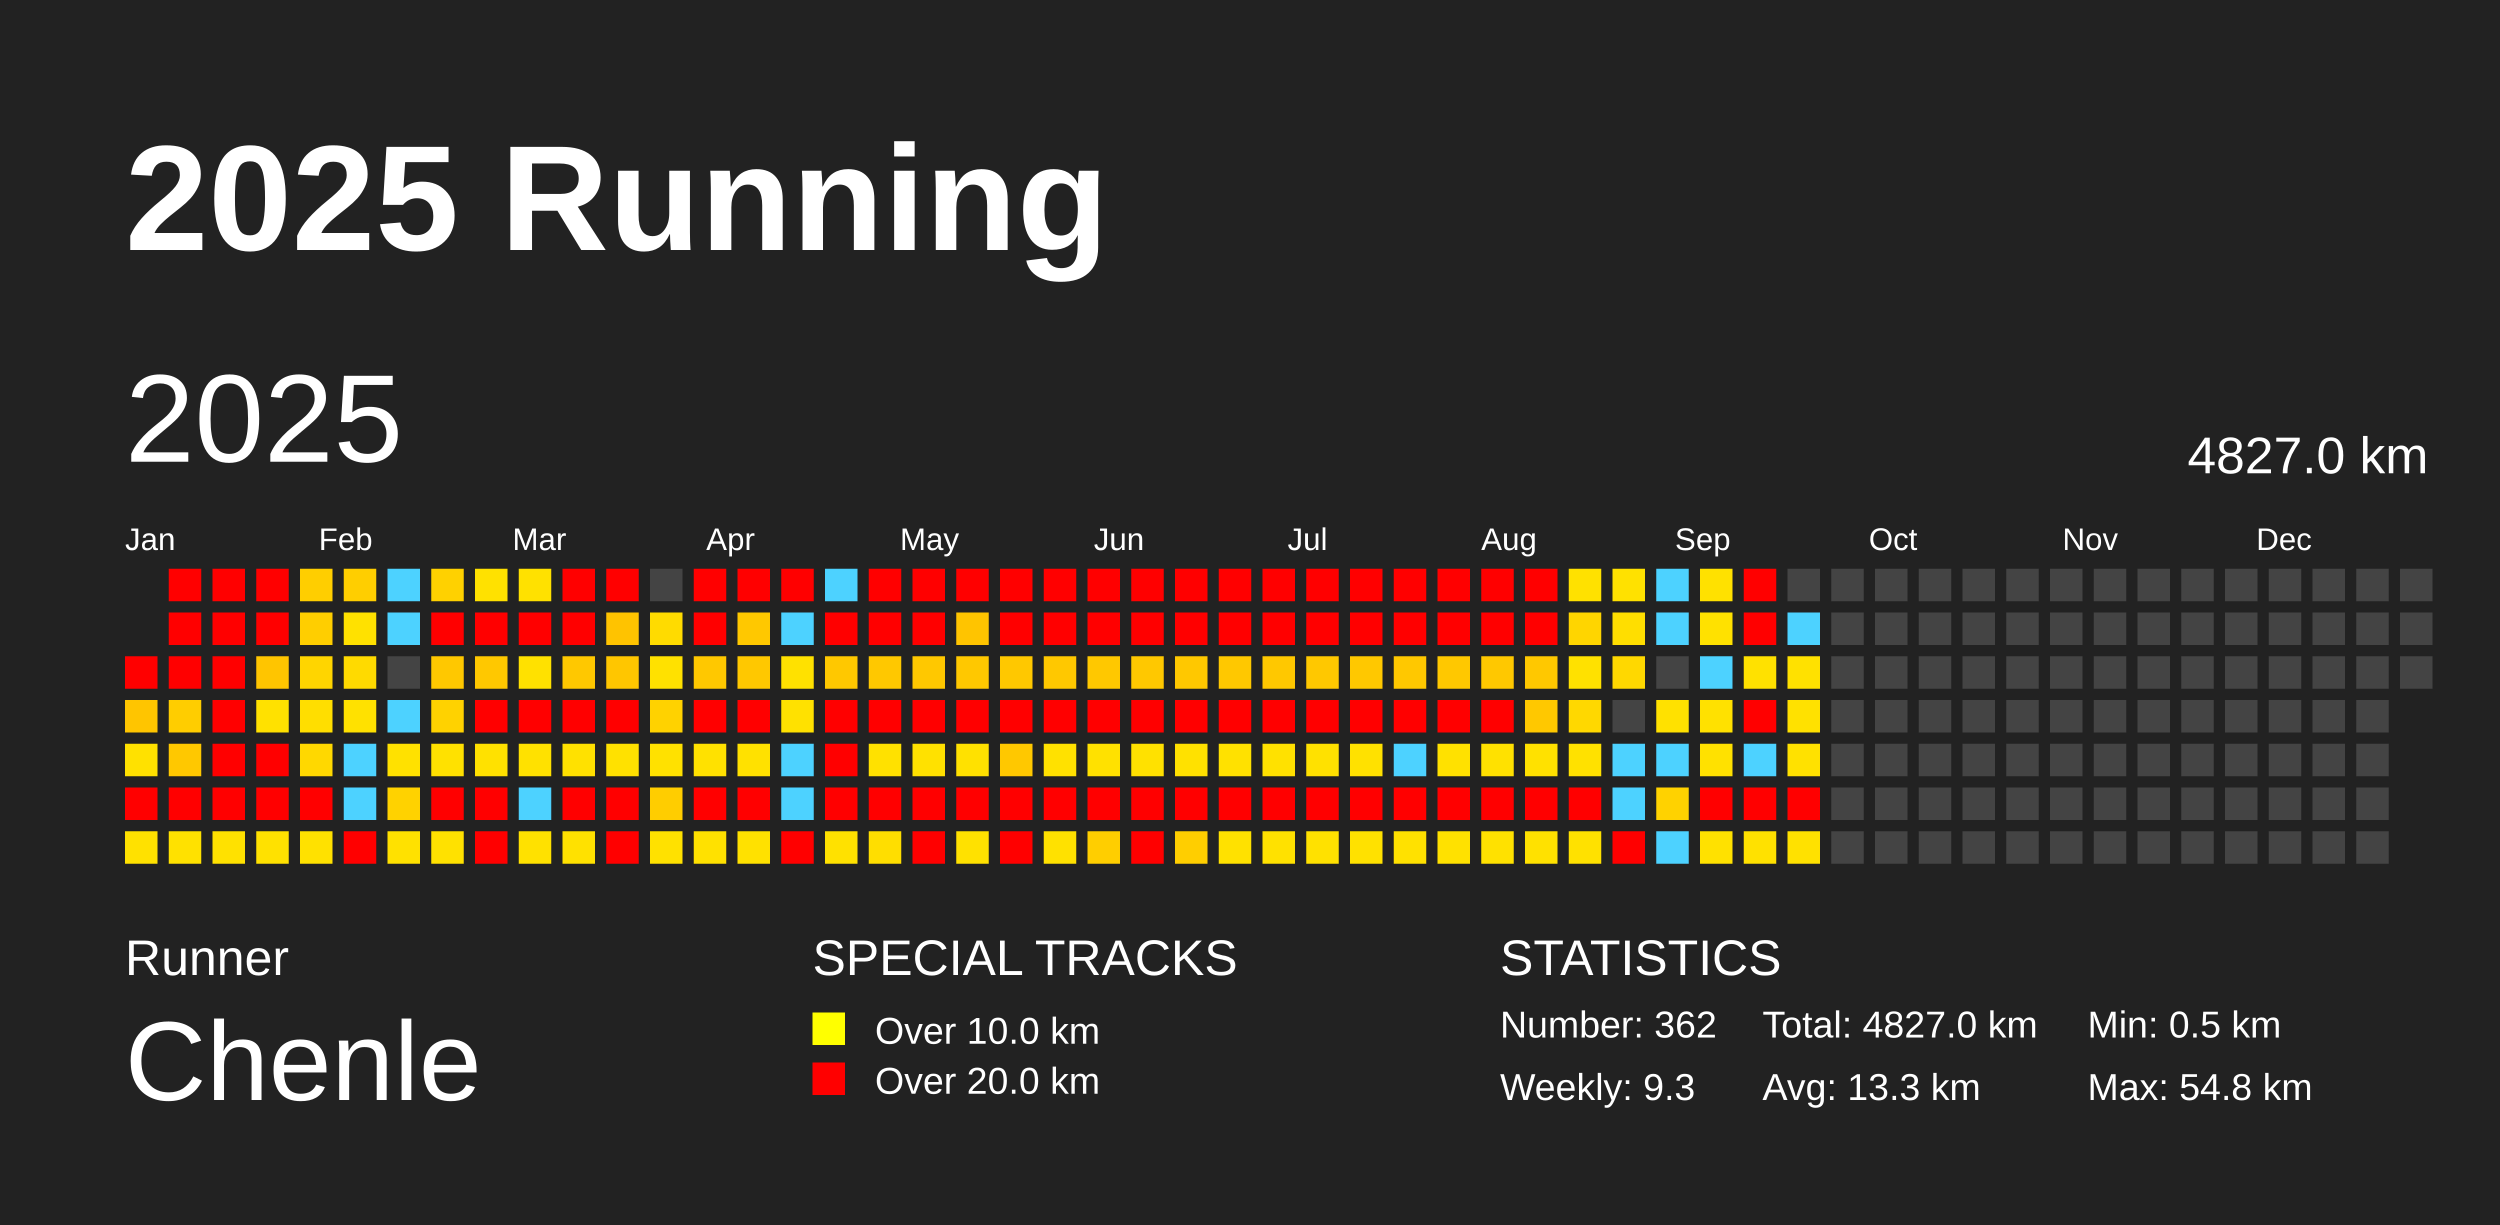
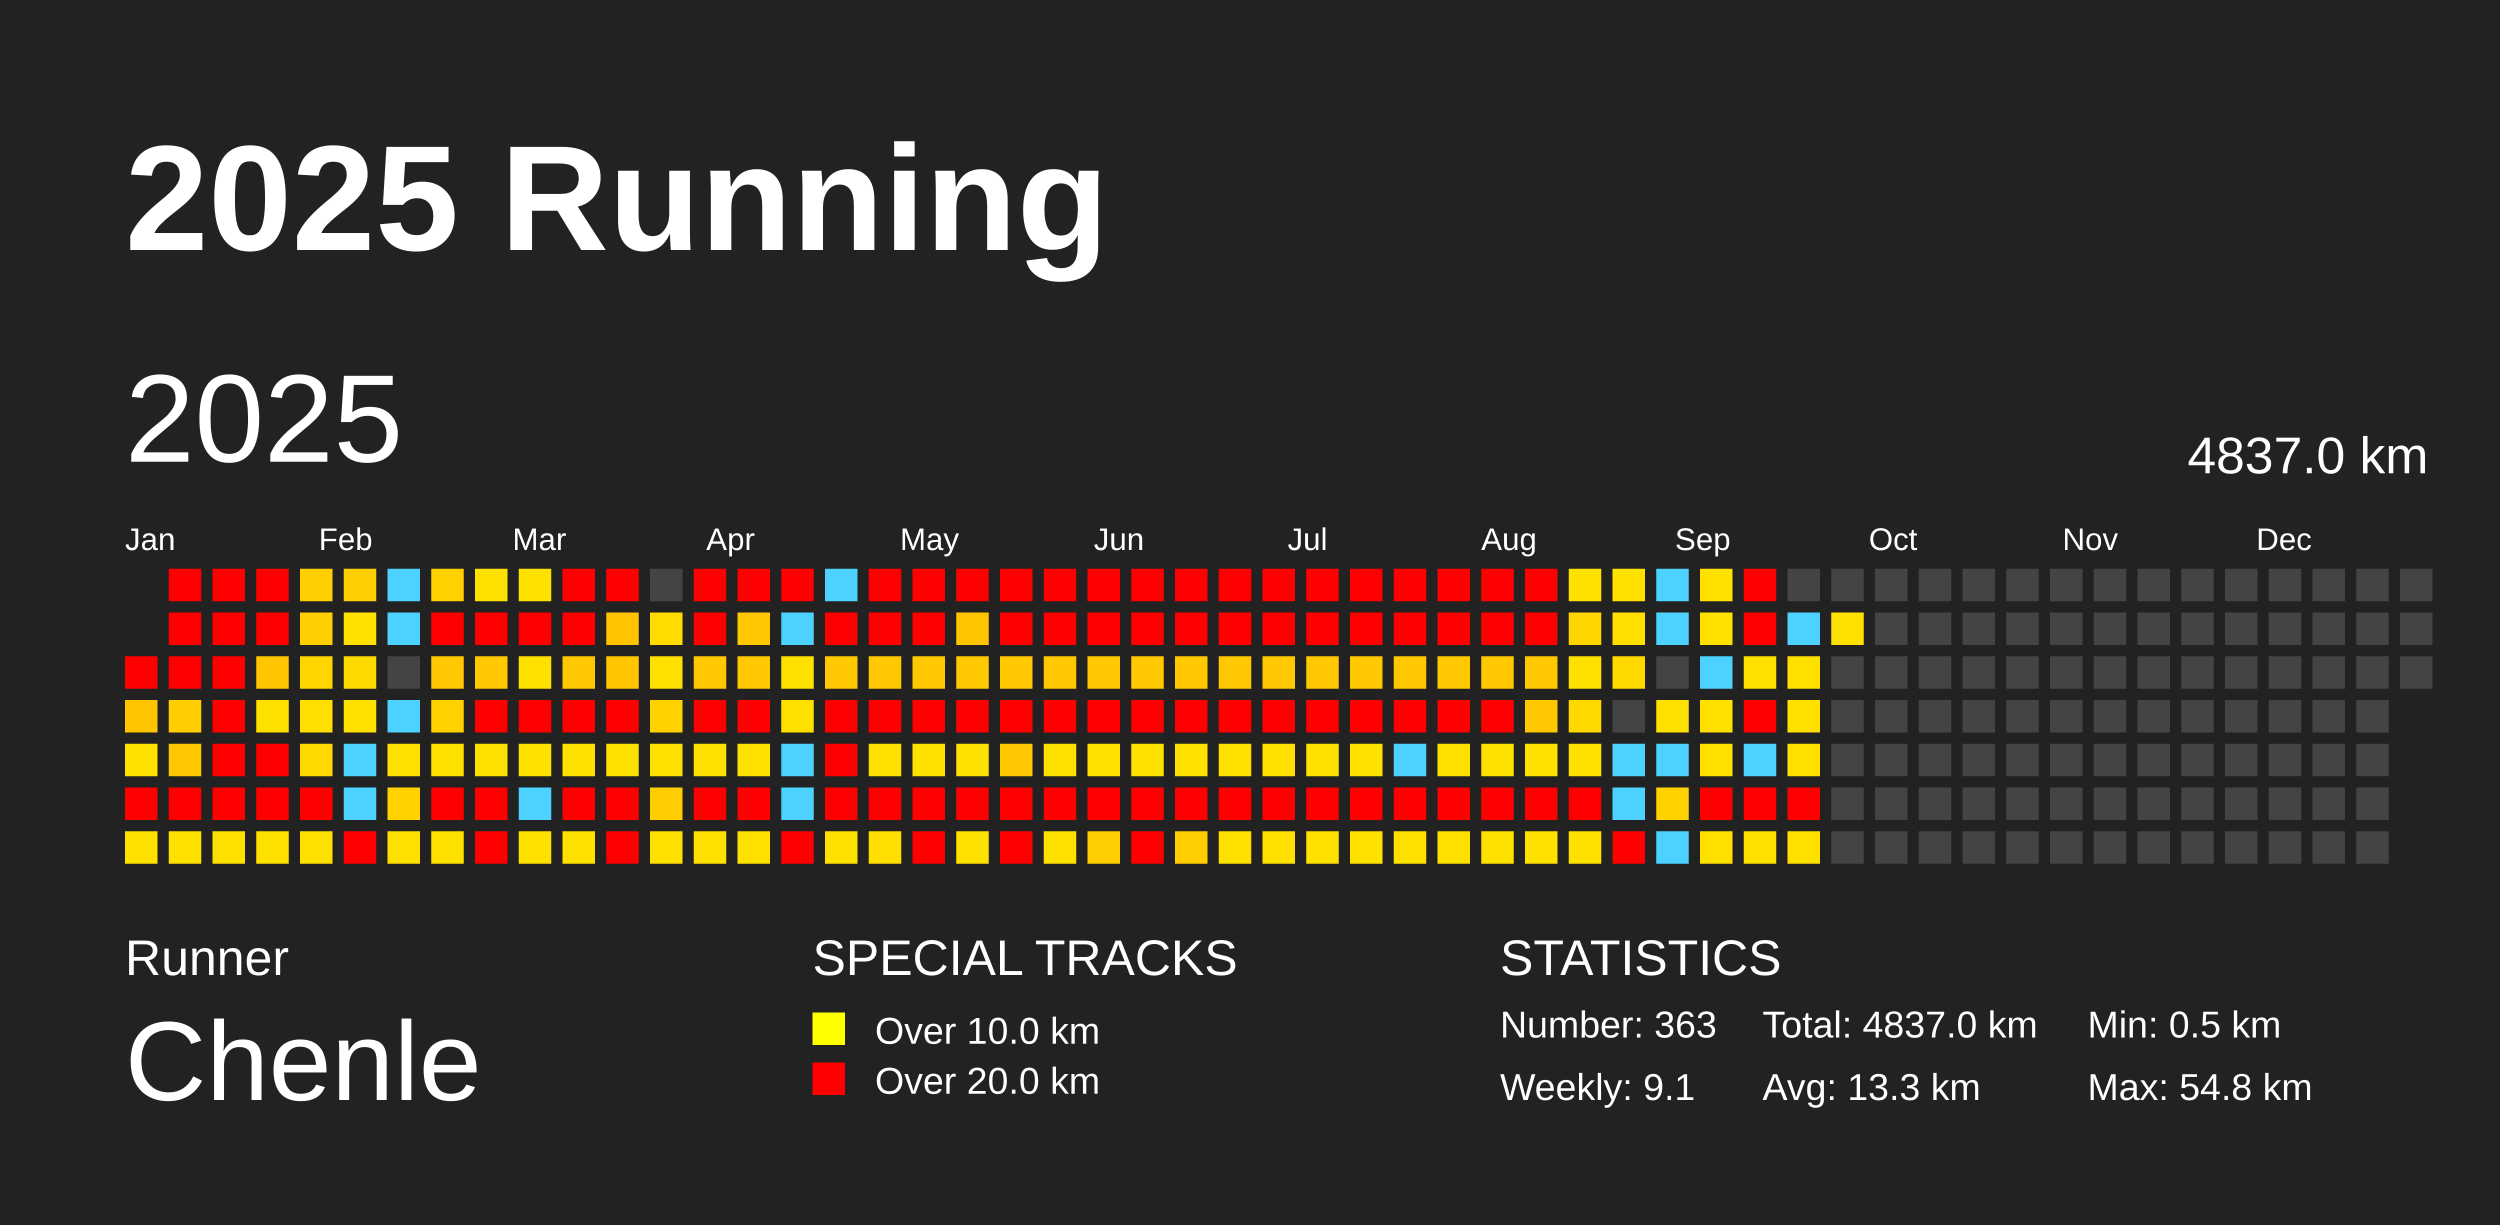
<svg xmlns="http://www.w3.org/2000/svg" baseProfile="full" height="98mm" version="1.1" viewBox="0,0,200,98" width="200mm">
  <defs />
  <rect fill="#222222" height="98" width="200" x="0" y="0" />
  <text fill="#FFFFFF" style="font-size:12px; font-family:Arial; font-weight:bold;" x="10" y="20">2025 Running</text>
  <text fill="#FFFFFF" style="font-size:4px; font-family:Arial" x="10" y="78">Runner</text>
  <text fill="#FFFFFF" style="font-size:9px; font-family:Arial" x="10" y="88">Chenle</text>
  <text fill="#FFFFFF" style="font-size:4px; font-family:Arial" x="65" y="78">SPECIAL TRACKS</text>
  <rect fill="yellow" height="2.6" width="2.6" x="65" y="81" />
  <text fill="#FFFFFF" style="font-size:3px; font-family:Arial" x="70" y="83.5">Over 10.0 km</text>
  <rect fill="red" height="2.6" width="2.6" x="65" y="85" />
  <text fill="#FFFFFF" style="font-size:3px; font-family:Arial" x="70" y="87.5">Over 20.0 km</text>
  <text fill="#FFFFFF" style="font-size:4px; font-family:Arial" x="120" y="78">STATISTICS</text>
-   <text fill="#FFFFFF" style="font-size:3px; font-family:Arial" x="120" y="83">Number: 362</text>
-   <text fill="#FFFFFF" style="font-size:3px; font-family:Arial" x="120" y="88">Weekly: 9.3</text>
-   <text fill="#FFFFFF" style="font-size:3px; font-family:Arial" x="141" y="83">Total: 4827.0 km</text>
+   <text fill="#FFFFFF" style="font-size:3px; font-family:Arial" x="120" y="83">Number: 363</text>
+   <text fill="#FFFFFF" style="font-size:3px; font-family:Arial" x="120" y="88">Weekly: 9.1</text>
+   <text fill="#FFFFFF" style="font-size:3px; font-family:Arial" x="141" y="83">Total: 4837.0 km</text>
  <text fill="#FFFFFF" style="font-size:3px; font-family:Arial" x="141" y="88">Avg: 13.3 km</text>
  <text fill="#FFFFFF" style="font-size:3px; font-family:Arial" x="167" y="83">Min: 0.5 km</text>
  <text fill="#FFFFFF" style="font-size:3px; font-family:Arial" x="167" y="88">Max: 54.8 km</text>
  <text dominant-baseline="hanging" fill="#FFFFFF" style="font-size:10.0px; font-family:Arial;" x="10" y="30">2025</text>
-   <text dominant-baseline="hanging" fill="#FFFFFF" style="font-size:4.125px; font-family:Arial;" x="175" y="35">4827.0 km</text>
+   <text dominant-baseline="hanging" fill="#FFFFFF" style="font-size:4.125px; font-family:Arial;" x="175" y="35">4837.0 km</text>
  <text fill="#FFFFFF" style="font-size:2.5px; font-family:Arial" x="10.0" y="44">Jan</text>
  <text fill="#FFFFFF" style="font-size:2.5px; font-family:Arial" x="25.5" y="44">Feb</text>
  <text fill="#FFFFFF" style="font-size:2.5px; font-family:Arial" x="41.0" y="44">Mar</text>
  <text fill="#FFFFFF" style="font-size:2.5px; font-family:Arial" x="56.5" y="44">Apr</text>
  <text fill="#FFFFFF" style="font-size:2.5px; font-family:Arial" x="72.0" y="44">May</text>
  <text fill="#FFFFFF" style="font-size:2.5px; font-family:Arial" x="87.5" y="44">Jun</text>
  <text fill="#FFFFFF" style="font-size:2.5px; font-family:Arial" x="103.0" y="44">Jul</text>
  <text fill="#FFFFFF" style="font-size:2.5px; font-family:Arial" x="118.5" y="44">Aug</text>
  <text fill="#FFFFFF" style="font-size:2.5px; font-family:Arial" x="134.0" y="44">Sep</text>
  <text fill="#FFFFFF" style="font-size:2.5px; font-family:Arial" x="149.5" y="44">Oct</text>
  <text fill="#FFFFFF" style="font-size:2.5px; font-family:Arial" x="165.0" y="44">Nov</text>
  <text fill="#FFFFFF" style="font-size:2.5px; font-family:Arial" x="180.5" y="44">Dec</text>
  <rect fill="red" height="2.6" width="2.6" x="10.0" y="52.5" />
  <rect fill="#ffc500" height="2.6" width="2.6" x="10.0" y="56.0" />
  <rect fill="#ffe100" height="2.6" width="2.6" x="10.0" y="59.5" />
  <rect fill="red" height="2.6" width="2.6" x="10.0" y="63.0" />
  <rect fill="#ffe100" height="2.6" width="2.6" x="10.0" y="66.5" />
  <rect fill="red" height="2.6" width="2.6" x="13.5" y="45.5" />
  <rect fill="red" height="2.6" width="2.6" x="13.5" y="49.0" />
  <rect fill="red" height="2.6" width="2.6" x="13.5" y="52.5" />
  <rect fill="#ffcd00" height="2.6" width="2.6" x="13.5" y="56.0" />
  <rect fill="#ffc800" height="2.6" width="2.6" x="13.5" y="59.5" />
  <rect fill="red" height="2.6" width="2.6" x="13.5" y="63.0" />
  <rect fill="#ffe100" height="2.6" width="2.6" x="13.5" y="66.5" />
  <rect fill="red" height="2.6" width="2.6" x="17.0" y="45.5" />
  <rect fill="red" height="2.6" width="2.6" x="17.0" y="49.0" />
  <rect fill="red" height="2.6" width="2.6" x="17.0" y="52.5" />
  <rect fill="red" height="2.6" width="2.6" x="17.0" y="56.0" />
  <rect fill="red" height="2.6" width="2.6" x="17.0" y="59.5" />
  <rect fill="red" height="2.6" width="2.6" x="17.0" y="63.0" />
  <rect fill="#ffe100" height="2.6" width="2.6" x="17.0" y="66.5" />
  <rect fill="red" height="2.6" width="2.6" x="20.5" y="45.5" />
  <rect fill="red" height="2.6" width="2.6" x="20.5" y="49.0" />
  <rect fill="#ffc500" height="2.6" width="2.6" x="20.5" y="52.5" />
  <rect fill="#ffe100" height="2.6" width="2.6" x="20.5" y="56.0" />
  <rect fill="red" height="2.6" width="2.6" x="20.5" y="59.5" />
  <rect fill="red" height="2.6" width="2.6" x="20.5" y="63.0" />
  <rect fill="#ffe100" height="2.6" width="2.6" x="20.5" y="66.5" />
  <rect fill="#ffce00" height="2.6" width="2.6" x="24.0" y="45.5" />
  <rect fill="#ffce00" height="2.6" width="2.6" x="24.0" y="49.0" />
  <rect fill="#ffd500" height="2.6" width="2.6" x="24.0" y="52.5" />
  <rect fill="#ffde00" height="2.6" width="2.6" x="24.0" y="56.0" />
  <rect fill="#ffd800" height="2.6" width="2.6" x="24.0" y="59.5" />
  <rect fill="red" height="2.6" width="2.6" x="24.0" y="63.0" />
  <rect fill="#ffe100" height="2.6" width="2.6" x="24.0" y="66.5" />
  <rect fill="#ffce00" height="2.6" width="2.6" x="27.5" y="45.5" />
  <rect fill="#ffe100" height="2.6" width="2.6" x="27.5" y="49.0" />
  <rect fill="#ffda00" height="2.6" width="2.6" x="27.5" y="52.5" />
  <rect fill="#ffe100" height="2.6" width="2.6" x="27.5" y="56.0" />
  <rect fill="#4dd2ff" height="2.6" width="2.6" x="27.5" y="59.5" />
  <rect fill="#4dd2ff" height="2.6" width="2.6" x="27.5" y="63.0" />
  <rect fill="red" height="2.6" width="2.6" x="27.5" y="66.5" />
  <rect fill="#4dd2ff" height="2.6" width="2.6" x="31.0" y="45.5" />
  <rect fill="#4dd2ff" height="2.6" width="2.6" x="31.0" y="49.0" />
  <rect fill="#444444" height="2.6" width="2.6" x="31.0" y="52.5" />
  <rect fill="#4dd2ff" height="2.6" width="2.6" x="31.0" y="56.0" />
  <rect fill="#ffe100" height="2.6" width="2.6" x="31.0" y="59.5" />
  <rect fill="#ffd200" height="2.6" width="2.6" x="31.0" y="63.0" />
  <rect fill="#ffe100" height="2.6" width="2.6" x="31.0" y="66.5" />
  <rect fill="#ffd100" height="2.6" width="2.6" x="34.5" y="45.5" />
  <rect fill="red" height="2.6" width="2.6" x="34.5" y="49.0" />
  <rect fill="#ffc800" height="2.6" width="2.6" x="34.5" y="52.5" />
  <rect fill="#ffd200" height="2.6" width="2.6" x="34.5" y="56.0" />
  <rect fill="#ffe100" height="2.6" width="2.6" x="34.5" y="59.5" />
  <rect fill="red" height="2.6" width="2.6" x="34.5" y="63.0" />
  <rect fill="#ffe100" height="2.6" width="2.6" x="34.5" y="66.5" />
  <rect fill="#ffe100" height="2.6" width="2.6" x="38.0" y="45.5" />
  <rect fill="red" height="2.6" width="2.6" x="38.0" y="49.0" />
  <rect fill="#ffc800" height="2.6" width="2.6" x="38.0" y="52.5" />
  <rect fill="red" height="2.6" width="2.6" x="38.0" y="56.0" />
  <rect fill="#ffe100" height="2.6" width="2.6" x="38.0" y="59.5" />
  <rect fill="red" height="2.6" width="2.6" x="38.0" y="63.0" />
  <rect fill="red" height="2.6" width="2.6" x="38.0" y="66.5" />
  <rect fill="#ffe100" height="2.6" width="2.6" x="41.5" y="45.5" />
  <rect fill="red" height="2.6" width="2.6" x="41.5" y="49.0" />
  <rect fill="#ffe100" height="2.6" width="2.6" x="41.5" y="52.5" />
  <rect fill="red" height="2.6" width="2.6" x="41.5" y="56.0" />
  <rect fill="#ffe100" height="2.6" width="2.6" x="41.5" y="59.5" />
  <rect fill="#4dd2ff" height="2.6" width="2.6" x="41.5" y="63.0" />
  <rect fill="#ffe100" height="2.6" width="2.6" x="41.5" y="66.5" />
  <rect fill="red" height="2.6" width="2.6" x="45.0" y="45.5" />
  <rect fill="red" height="2.6" width="2.6" x="45.0" y="49.0" />
  <rect fill="#ffc800" height="2.6" width="2.6" x="45.0" y="52.5" />
  <rect fill="red" height="2.6" width="2.6" x="45.0" y="56.0" />
  <rect fill="#ffe100" height="2.6" width="2.6" x="45.0" y="59.5" />
  <rect fill="red" height="2.6" width="2.6" x="45.0" y="63.0" />
  <rect fill="#ffe100" height="2.6" width="2.6" x="45.0" y="66.5" />
  <rect fill="red" height="2.6" width="2.6" x="48.5" y="45.5" />
  <rect fill="#ffc300" height="2.6" width="2.6" x="48.5" y="49.0" />
  <rect fill="#ffc600" height="2.6" width="2.6" x="48.5" y="52.5" />
  <rect fill="red" height="2.6" width="2.6" x="48.5" y="56.0" />
  <rect fill="#ffe100" height="2.6" width="2.6" x="48.5" y="59.5" />
  <rect fill="red" height="2.6" width="2.6" x="48.5" y="63.0" />
  <rect fill="red" height="2.6" width="2.6" x="48.5" y="66.5" />
  <rect fill="#444444" height="2.6" width="2.6" x="52.0" y="45.5" />
  <rect fill="#ffdb00" height="2.6" width="2.6" x="52.0" y="49.0" />
  <rect fill="#ffe100" height="2.6" width="2.6" x="52.0" y="52.5" />
  <rect fill="#ffd200" height="2.6" width="2.6" x="52.0" y="56.0" />
  <rect fill="#ffe100" height="2.6" width="2.6" x="52.0" y="59.5" />
  <rect fill="#ffcd00" height="2.6" width="2.6" x="52.0" y="63.0" />
  <rect fill="#ffe100" height="2.6" width="2.6" x="52.0" y="66.5" />
  <rect fill="red" height="2.6" width="2.6" x="55.5" y="45.5" />
  <rect fill="red" height="2.6" width="2.6" x="55.5" y="49.0" />
  <rect fill="#ffc800" height="2.6" width="2.6" x="55.5" y="52.5" />
  <rect fill="red" height="2.6" width="2.6" x="55.5" y="56.0" />
  <rect fill="#ffe100" height="2.6" width="2.6" x="55.5" y="59.5" />
  <rect fill="red" height="2.6" width="2.6" x="55.5" y="63.0" />
  <rect fill="#ffe100" height="2.6" width="2.6" x="55.5" y="66.5" />
  <rect fill="red" height="2.6" width="2.6" x="59.0" y="45.5" />
  <rect fill="#ffc800" height="2.6" width="2.6" x="59.0" y="49.0" />
  <rect fill="#ffc800" height="2.6" width="2.6" x="59.0" y="52.5" />
  <rect fill="red" height="2.6" width="2.6" x="59.0" y="56.0" />
  <rect fill="#ffe100" height="2.6" width="2.6" x="59.0" y="59.5" />
  <rect fill="red" height="2.6" width="2.6" x="59.0" y="63.0" />
  <rect fill="#ffe100" height="2.6" width="2.6" x="59.0" y="66.5" />
  <rect fill="red" height="2.6" width="2.6" x="62.5" y="45.5" />
  <rect fill="#4dd2ff" height="2.6" width="2.6" x="62.5" y="49.0" />
  <rect fill="#ffe100" height="2.6" width="2.6" x="62.5" y="52.5" />
  <rect fill="#ffe100" height="2.6" width="2.6" x="62.5" y="56.0" />
  <rect fill="#4dd2ff" height="2.6" width="2.6" x="62.5" y="59.5" />
  <rect fill="#4dd2ff" height="2.6" width="2.6" x="62.5" y="63.0" />
  <rect fill="red" height="2.6" width="2.6" x="62.5" y="66.5" />
  <rect fill="#4dd2ff" height="2.6" width="2.6" x="66.0" y="45.5" />
  <rect fill="red" height="2.6" width="2.6" x="66.0" y="49.0" />
  <rect fill="#ffc800" height="2.6" width="2.6" x="66.0" y="52.5" />
  <rect fill="red" height="2.6" width="2.6" x="66.0" y="56.0" />
  <rect fill="red" height="2.6" width="2.6" x="66.0" y="59.5" />
  <rect fill="red" height="2.6" width="2.6" x="66.0" y="63.0" />
  <rect fill="#ffe100" height="2.6" width="2.6" x="66.0" y="66.5" />
  <rect fill="red" height="2.6" width="2.6" x="69.5" y="45.5" />
  <rect fill="red" height="2.6" width="2.6" x="69.5" y="49.0" />
  <rect fill="#ffc800" height="2.6" width="2.6" x="69.5" y="52.5" />
  <rect fill="red" height="2.6" width="2.6" x="69.5" y="56.0" />
  <rect fill="#ffe100" height="2.6" width="2.6" x="69.5" y="59.5" />
  <rect fill="red" height="2.6" width="2.6" x="69.5" y="63.0" />
  <rect fill="#ffde00" height="2.6" width="2.6" x="69.5" y="66.5" />
  <rect fill="red" height="2.6" width="2.6" x="73.0" y="45.5" />
  <rect fill="red" height="2.6" width="2.6" x="73.0" y="49.0" />
  <rect fill="#ffc800" height="2.6" width="2.6" x="73.0" y="52.5" />
  <rect fill="red" height="2.6" width="2.6" x="73.0" y="56.0" />
  <rect fill="#ffe100" height="2.6" width="2.6" x="73.0" y="59.5" />
  <rect fill="red" height="2.6" width="2.6" x="73.0" y="63.0" />
  <rect fill="red" height="2.6" width="2.6" x="73.0" y="66.5" />
  <rect fill="red" height="2.6" width="2.6" x="76.5" y="45.5" />
  <rect fill="#ffc400" height="2.6" width="2.6" x="76.5" y="49.0" />
  <rect fill="#ffc800" height="2.6" width="2.6" x="76.5" y="52.5" />
  <rect fill="red" height="2.6" width="2.6" x="76.5" y="56.0" />
  <rect fill="#ffe100" height="2.6" width="2.6" x="76.5" y="59.5" />
  <rect fill="red" height="2.6" width="2.6" x="76.5" y="63.0" />
  <rect fill="#ffe100" height="2.6" width="2.6" x="76.5" y="66.5" />
  <rect fill="red" height="2.6" width="2.6" x="80.0" y="45.5" />
  <rect fill="red" height="2.6" width="2.6" x="80.0" y="49.0" />
  <rect fill="#ffc800" height="2.6" width="2.6" x="80.0" y="52.5" />
  <rect fill="red" height="2.6" width="2.6" x="80.0" y="56.0" />
  <rect fill="#ffc800" height="2.6" width="2.6" x="80.0" y="59.5" />
  <rect fill="red" height="2.6" width="2.6" x="80.0" y="63.0" />
  <rect fill="red" height="2.6" width="2.6" x="80.0" y="66.5" />
  <rect fill="red" height="2.6" width="2.6" x="83.5" y="45.5" />
  <rect fill="red" height="2.6" width="2.6" x="83.5" y="49.0" />
  <rect fill="#ffc800" height="2.6" width="2.6" x="83.5" y="52.5" />
  <rect fill="red" height="2.6" width="2.6" x="83.5" y="56.0" />
  <rect fill="#ffe100" height="2.6" width="2.6" x="83.5" y="59.5" />
  <rect fill="red" height="2.6" width="2.6" x="83.5" y="63.0" />
  <rect fill="#ffe100" height="2.6" width="2.6" x="83.5" y="66.5" />
  <rect fill="red" height="2.6" width="2.6" x="87.0" y="45.5" />
  <rect fill="red" height="2.6" width="2.6" x="87.0" y="49.0" />
  <rect fill="#ffc800" height="2.6" width="2.6" x="87.0" y="52.5" />
  <rect fill="red" height="2.6" width="2.6" x="87.0" y="56.0" />
  <rect fill="#ffe100" height="2.6" width="2.6" x="87.0" y="59.5" />
  <rect fill="red" height="2.6" width="2.6" x="87.0" y="63.0" />
  <rect fill="#ffce00" height="2.6" width="2.6" x="87.0" y="66.5" />
  <rect fill="red" height="2.6" width="2.6" x="90.5" y="45.5" />
  <rect fill="red" height="2.6" width="2.6" x="90.5" y="49.0" />
  <rect fill="#ffc800" height="2.6" width="2.6" x="90.5" y="52.5" />
  <rect fill="red" height="2.6" width="2.6" x="90.5" y="56.0" />
  <rect fill="#ffe100" height="2.6" width="2.6" x="90.5" y="59.5" />
  <rect fill="red" height="2.6" width="2.6" x="90.5" y="63.0" />
  <rect fill="red" height="2.6" width="2.6" x="90.5" y="66.5" />
  <rect fill="red" height="2.6" width="2.6" x="94.0" y="45.5" />
  <rect fill="red" height="2.6" width="2.6" x="94.0" y="49.0" />
  <rect fill="#ffc800" height="2.6" width="2.6" x="94.0" y="52.5" />
  <rect fill="red" height="2.6" width="2.6" x="94.0" y="56.0" />
  <rect fill="#ffe100" height="2.6" width="2.6" x="94.0" y="59.5" />
  <rect fill="red" height="2.6" width="2.6" x="94.0" y="63.0" />
  <rect fill="#ffce00" height="2.6" width="2.6" x="94.0" y="66.5" />
  <rect fill="red" height="2.6" width="2.6" x="97.5" y="45.5" />
  <rect fill="red" height="2.6" width="2.6" x="97.5" y="49.0" />
  <rect fill="#ffc800" height="2.6" width="2.6" x="97.5" y="52.5" />
  <rect fill="red" height="2.6" width="2.6" x="97.5" y="56.0" />
  <rect fill="#ffe100" height="2.6" width="2.6" x="97.5" y="59.5" />
  <rect fill="red" height="2.6" width="2.6" x="97.5" y="63.0" />
  <rect fill="#ffe100" height="2.6" width="2.6" x="97.5" y="66.5" />
  <rect fill="red" height="2.6" width="2.6" x="101.0" y="45.5" />
  <rect fill="red" height="2.6" width="2.6" x="101.0" y="49.0" />
  <rect fill="#ffc800" height="2.6" width="2.6" x="101.0" y="52.5" />
  <rect fill="red" height="2.6" width="2.6" x="101.0" y="56.0" />
  <rect fill="#ffe100" height="2.6" width="2.6" x="101.0" y="59.5" />
  <rect fill="red" height="2.6" width="2.6" x="101.0" y="63.0" />
  <rect fill="#ffe100" height="2.6" width="2.6" x="101.0" y="66.5" />
  <rect fill="red" height="2.6" width="2.6" x="104.5" y="45.5" />
  <rect fill="red" height="2.6" width="2.6" x="104.5" y="49.0" />
  <rect fill="#ffc800" height="2.6" width="2.6" x="104.5" y="52.5" />
  <rect fill="red" height="2.6" width="2.6" x="104.5" y="56.0" />
  <rect fill="#ffe100" height="2.6" width="2.6" x="104.5" y="59.5" />
  <rect fill="red" height="2.6" width="2.6" x="104.5" y="63.0" />
  <rect fill="#ffe100" height="2.6" width="2.6" x="104.5" y="66.5" />
  <rect fill="red" height="2.6" width="2.6" x="108.0" y="45.5" />
  <rect fill="red" height="2.6" width="2.6" x="108.0" y="49.0" />
  <rect fill="#ffc800" height="2.6" width="2.6" x="108.0" y="52.5" />
  <rect fill="red" height="2.6" width="2.6" x="108.0" y="56.0" />
  <rect fill="#ffe100" height="2.6" width="2.6" x="108.0" y="59.5" />
  <rect fill="red" height="2.6" width="2.6" x="108.0" y="63.0" />
  <rect fill="#ffe100" height="2.6" width="2.6" x="108.0" y="66.5" />
  <rect fill="red" height="2.6" width="2.6" x="111.5" y="45.5" />
  <rect fill="red" height="2.6" width="2.6" x="111.5" y="49.0" />
  <rect fill="#ffc800" height="2.6" width="2.6" x="111.5" y="52.5" />
  <rect fill="red" height="2.6" width="2.6" x="111.5" y="56.0" />
  <rect fill="#4dd2ff" height="2.6" width="2.6" x="111.5" y="59.5" />
  <rect fill="red" height="2.6" width="2.6" x="111.5" y="63.0" />
  <rect fill="#ffe100" height="2.6" width="2.6" x="111.5" y="66.5" />
  <rect fill="red" height="2.6" width="2.6" x="115.0" y="45.5" />
  <rect fill="red" height="2.6" width="2.6" x="115.0" y="49.0" />
  <rect fill="#ffc800" height="2.6" width="2.6" x="115.0" y="52.5" />
  <rect fill="red" height="2.6" width="2.6" x="115.0" y="56.0" />
  <rect fill="#ffe100" height="2.6" width="2.6" x="115.0" y="59.5" />
  <rect fill="red" height="2.6" width="2.6" x="115.0" y="63.0" />
  <rect fill="#ffe100" height="2.6" width="2.6" x="115.0" y="66.5" />
  <rect fill="red" height="2.6" width="2.6" x="118.5" y="45.5" />
  <rect fill="red" height="2.6" width="2.6" x="118.5" y="49.0" />
  <rect fill="#ffc800" height="2.6" width="2.6" x="118.5" y="52.5" />
  <rect fill="red" height="2.6" width="2.6" x="118.5" y="56.0" />
  <rect fill="#ffe100" height="2.6" width="2.6" x="118.5" y="59.5" />
  <rect fill="red" height="2.6" width="2.6" x="118.5" y="63.0" />
  <rect fill="#ffe100" height="2.6" width="2.6" x="118.5" y="66.5" />
  <rect fill="red" height="2.6" width="2.6" x="122.0" y="45.5" />
  <rect fill="red" height="2.6" width="2.6" x="122.0" y="49.0" />
  <rect fill="#ffc800" height="2.6" width="2.6" x="122.0" y="52.5" />
  <rect fill="#ffc800" height="2.6" width="2.6" x="122.0" y="56.0" />
  <rect fill="#ffe100" height="2.6" width="2.6" x="122.0" y="59.5" />
  <rect fill="red" height="2.6" width="2.6" x="122.0" y="63.0" />
  <rect fill="#ffe100" height="2.6" width="2.6" x="122.0" y="66.5" />
  <rect fill="#ffe100" height="2.6" width="2.6" x="125.5" y="45.5" />
  <rect fill="#ffd500" height="2.6" width="2.6" x="125.5" y="49.0" />
  <rect fill="#ffe100" height="2.6" width="2.6" x="125.5" y="52.5" />
  <rect fill="#ffd800" height="2.6" width="2.6" x="125.5" y="56.0" />
  <rect fill="#ffe100" height="2.6" width="2.6" x="125.5" y="59.5" />
  <rect fill="red" height="2.6" width="2.6" x="125.5" y="63.0" />
  <rect fill="#ffe100" height="2.6" width="2.6" x="125.5" y="66.5" />
  <rect fill="#ffe100" height="2.6" width="2.6" x="129.0" y="45.5" />
  <rect fill="#ffde00" height="2.6" width="2.6" x="129.0" y="49.0" />
  <rect fill="#ffd800" height="2.6" width="2.6" x="129.0" y="52.5" />
  <rect fill="#444444" height="2.6" width="2.6" x="129.0" y="56.0" />
  <rect fill="#4dd2ff" height="2.6" width="2.6" x="129.0" y="59.5" />
  <rect fill="#4dd2ff" height="2.6" width="2.6" x="129.0" y="63.0" />
  <rect fill="red" height="2.6" width="2.6" x="129.0" y="66.5" />
  <rect fill="#4dd2ff" height="2.6" width="2.6" x="132.5" y="45.5" />
  <rect fill="#4dd2ff" height="2.6" width="2.6" x="132.5" y="49.0" />
  <rect fill="#444444" height="2.6" width="2.6" x="132.5" y="52.5" />
  <rect fill="#ffe100" height="2.6" width="2.6" x="132.5" y="56.0" />
  <rect fill="#4dd2ff" height="2.6" width="2.6" x="132.5" y="59.5" />
  <rect fill="#ffd200" height="2.6" width="2.6" x="132.5" y="63.0" />
  <rect fill="#4dd2ff" height="2.6" width="2.6" x="132.5" y="66.5" />
  <rect fill="#ffe100" height="2.6" width="2.6" x="136.0" y="45.5" />
  <rect fill="#ffe100" height="2.6" width="2.6" x="136.0" y="49.0" />
  <rect fill="#4dd2ff" height="2.6" width="2.6" x="136.0" y="52.5" />
  <rect fill="#ffe100" height="2.6" width="2.6" x="136.0" y="56.0" />
  <rect fill="#ffe100" height="2.6" width="2.6" x="136.0" y="59.5" />
  <rect fill="red" height="2.6" width="2.6" x="136.0" y="63.0" />
  <rect fill="#ffe100" height="2.6" width="2.6" x="136.0" y="66.5" />
  <rect fill="red" height="2.6" width="2.6" x="139.5" y="45.5" />
  <rect fill="red" height="2.6" width="2.6" x="139.5" y="49.0" />
  <rect fill="#ffe100" height="2.6" width="2.6" x="139.5" y="52.5" />
  <rect fill="red" height="2.6" width="2.6" x="139.5" y="56.0" />
  <rect fill="#4dd2ff" height="2.6" width="2.6" x="139.5" y="59.5" />
  <rect fill="red" height="2.6" width="2.6" x="139.5" y="63.0" />
  <rect fill="#ffe100" height="2.6" width="2.6" x="139.5" y="66.5" />
  <rect fill="#444444" height="2.6" width="2.6" x="143.0" y="45.5" />
  <rect fill="#4dd2ff" height="2.6" width="2.6" x="143.0" y="49.0" />
  <rect fill="#ffe100" height="2.6" width="2.6" x="143.0" y="52.5" />
  <rect fill="#ffe100" height="2.6" width="2.6" x="143.0" y="56.0" />
  <rect fill="#ffe100" height="2.6" width="2.6" x="143.0" y="59.5" />
  <rect fill="red" height="2.6" width="2.6" x="143.0" y="63.0" />
  <rect fill="#ffe100" height="2.6" width="2.6" x="143.0" y="66.5" />
  <rect fill="#444444" height="2.6" width="2.6" x="146.5" y="45.5" />
-   <rect fill="#444444" height="2.6" width="2.6" x="146.5" y="49.0" />
+   <rect fill="#ffe100" height="2.6" width="2.6" x="146.5" y="49.0" />
  <rect fill="#444444" height="2.6" width="2.6" x="146.5" y="52.5" />
  <rect fill="#444444" height="2.6" width="2.6" x="146.5" y="56.0" />
  <rect fill="#444444" height="2.6" width="2.6" x="146.5" y="59.5" />
  <rect fill="#444444" height="2.6" width="2.6" x="146.5" y="63.0" />
  <rect fill="#444444" height="2.6" width="2.6" x="146.5" y="66.5" />
  <rect fill="#444444" height="2.6" width="2.6" x="150.0" y="45.5" />
  <rect fill="#444444" height="2.6" width="2.6" x="150.0" y="49.0" />
  <rect fill="#444444" height="2.6" width="2.6" x="150.0" y="52.5" />
  <rect fill="#444444" height="2.6" width="2.6" x="150.0" y="56.0" />
  <rect fill="#444444" height="2.6" width="2.6" x="150.0" y="59.5" />
  <rect fill="#444444" height="2.6" width="2.6" x="150.0" y="63.0" />
  <rect fill="#444444" height="2.6" width="2.6" x="150.0" y="66.5" />
  <rect fill="#444444" height="2.6" width="2.6" x="153.5" y="45.5" />
  <rect fill="#444444" height="2.6" width="2.6" x="153.5" y="49.0" />
  <rect fill="#444444" height="2.6" width="2.6" x="153.5" y="52.5" />
  <rect fill="#444444" height="2.6" width="2.6" x="153.5" y="56.0" />
  <rect fill="#444444" height="2.6" width="2.6" x="153.5" y="59.5" />
  <rect fill="#444444" height="2.6" width="2.6" x="153.5" y="63.0" />
  <rect fill="#444444" height="2.6" width="2.6" x="153.5" y="66.5" />
  <rect fill="#444444" height="2.6" width="2.6" x="157.0" y="45.5" />
  <rect fill="#444444" height="2.6" width="2.6" x="157.0" y="49.0" />
  <rect fill="#444444" height="2.6" width="2.6" x="157.0" y="52.5" />
  <rect fill="#444444" height="2.6" width="2.6" x="157.0" y="56.0" />
  <rect fill="#444444" height="2.6" width="2.6" x="157.0" y="59.5" />
  <rect fill="#444444" height="2.6" width="2.6" x="157.0" y="63.0" />
  <rect fill="#444444" height="2.6" width="2.6" x="157.0" y="66.5" />
  <rect fill="#444444" height="2.6" width="2.6" x="160.5" y="45.5" />
  <rect fill="#444444" height="2.6" width="2.6" x="160.5" y="49.0" />
  <rect fill="#444444" height="2.6" width="2.6" x="160.5" y="52.5" />
  <rect fill="#444444" height="2.6" width="2.6" x="160.5" y="56.0" />
  <rect fill="#444444" height="2.6" width="2.6" x="160.5" y="59.5" />
  <rect fill="#444444" height="2.6" width="2.6" x="160.5" y="63.0" />
  <rect fill="#444444" height="2.6" width="2.6" x="160.5" y="66.5" />
  <rect fill="#444444" height="2.6" width="2.6" x="164.0" y="45.5" />
  <rect fill="#444444" height="2.6" width="2.6" x="164.0" y="49.0" />
  <rect fill="#444444" height="2.6" width="2.6" x="164.0" y="52.5" />
  <rect fill="#444444" height="2.6" width="2.6" x="164.0" y="56.0" />
  <rect fill="#444444" height="2.6" width="2.6" x="164.0" y="59.5" />
  <rect fill="#444444" height="2.6" width="2.6" x="164.0" y="63.0" />
  <rect fill="#444444" height="2.6" width="2.6" x="164.0" y="66.5" />
  <rect fill="#444444" height="2.6" width="2.6" x="167.5" y="45.5" />
  <rect fill="#444444" height="2.6" width="2.6" x="167.5" y="49.0" />
  <rect fill="#444444" height="2.6" width="2.6" x="167.5" y="52.5" />
  <rect fill="#444444" height="2.6" width="2.6" x="167.5" y="56.0" />
  <rect fill="#444444" height="2.6" width="2.6" x="167.5" y="59.5" />
  <rect fill="#444444" height="2.6" width="2.6" x="167.5" y="63.0" />
  <rect fill="#444444" height="2.6" width="2.6" x="167.5" y="66.5" />
  <rect fill="#444444" height="2.6" width="2.6" x="171.0" y="45.5" />
  <rect fill="#444444" height="2.6" width="2.6" x="171.0" y="49.0" />
  <rect fill="#444444" height="2.6" width="2.6" x="171.0" y="52.5" />
  <rect fill="#444444" height="2.6" width="2.6" x="171.0" y="56.0" />
  <rect fill="#444444" height="2.6" width="2.6" x="171.0" y="59.5" />
  <rect fill="#444444" height="2.6" width="2.6" x="171.0" y="63.0" />
  <rect fill="#444444" height="2.6" width="2.6" x="171.0" y="66.5" />
  <rect fill="#444444" height="2.6" width="2.6" x="174.5" y="45.5" />
  <rect fill="#444444" height="2.6" width="2.6" x="174.5" y="49.0" />
  <rect fill="#444444" height="2.6" width="2.6" x="174.5" y="52.5" />
  <rect fill="#444444" height="2.6" width="2.6" x="174.5" y="56.0" />
  <rect fill="#444444" height="2.6" width="2.6" x="174.5" y="59.5" />
  <rect fill="#444444" height="2.6" width="2.6" x="174.5" y="63.0" />
  <rect fill="#444444" height="2.6" width="2.6" x="174.5" y="66.5" />
  <rect fill="#444444" height="2.6" width="2.6" x="178.0" y="45.5" />
  <rect fill="#444444" height="2.6" width="2.6" x="178.0" y="49.0" />
  <rect fill="#444444" height="2.6" width="2.6" x="178.0" y="52.5" />
  <rect fill="#444444" height="2.6" width="2.6" x="178.0" y="56.0" />
  <rect fill="#444444" height="2.6" width="2.6" x="178.0" y="59.5" />
  <rect fill="#444444" height="2.6" width="2.6" x="178.0" y="63.0" />
  <rect fill="#444444" height="2.6" width="2.6" x="178.0" y="66.5" />
  <rect fill="#444444" height="2.6" width="2.6" x="181.5" y="45.5" />
  <rect fill="#444444" height="2.6" width="2.6" x="181.5" y="49.0" />
  <rect fill="#444444" height="2.6" width="2.6" x="181.5" y="52.5" />
  <rect fill="#444444" height="2.6" width="2.6" x="181.5" y="56.0" />
  <rect fill="#444444" height="2.6" width="2.6" x="181.5" y="59.5" />
  <rect fill="#444444" height="2.6" width="2.6" x="181.5" y="63.0" />
  <rect fill="#444444" height="2.6" width="2.6" x="181.5" y="66.5" />
  <rect fill="#444444" height="2.6" width="2.6" x="185.0" y="45.5" />
  <rect fill="#444444" height="2.6" width="2.6" x="185.0" y="49.0" />
  <rect fill="#444444" height="2.6" width="2.6" x="185.0" y="52.5" />
  <rect fill="#444444" height="2.6" width="2.6" x="185.0" y="56.0" />
  <rect fill="#444444" height="2.6" width="2.6" x="185.0" y="59.5" />
  <rect fill="#444444" height="2.6" width="2.6" x="185.0" y="63.0" />
  <rect fill="#444444" height="2.6" width="2.6" x="185.0" y="66.5" />
  <rect fill="#444444" height="2.6" width="2.6" x="188.5" y="45.5" />
  <rect fill="#444444" height="2.6" width="2.6" x="188.5" y="49.0" />
  <rect fill="#444444" height="2.6" width="2.6" x="188.5" y="52.5" />
  <rect fill="#444444" height="2.6" width="2.6" x="188.5" y="56.0" />
  <rect fill="#444444" height="2.6" width="2.6" x="188.5" y="59.5" />
  <rect fill="#444444" height="2.6" width="2.6" x="188.5" y="63.0" />
  <rect fill="#444444" height="2.6" width="2.6" x="188.5" y="66.5" />
  <rect fill="#444444" height="2.6" width="2.6" x="192.0" y="45.5" />
  <rect fill="#444444" height="2.6" width="2.6" x="192.0" y="49.0" />
  <rect fill="#444444" height="2.6" width="2.6" x="192.0" y="52.5" />
</svg>
